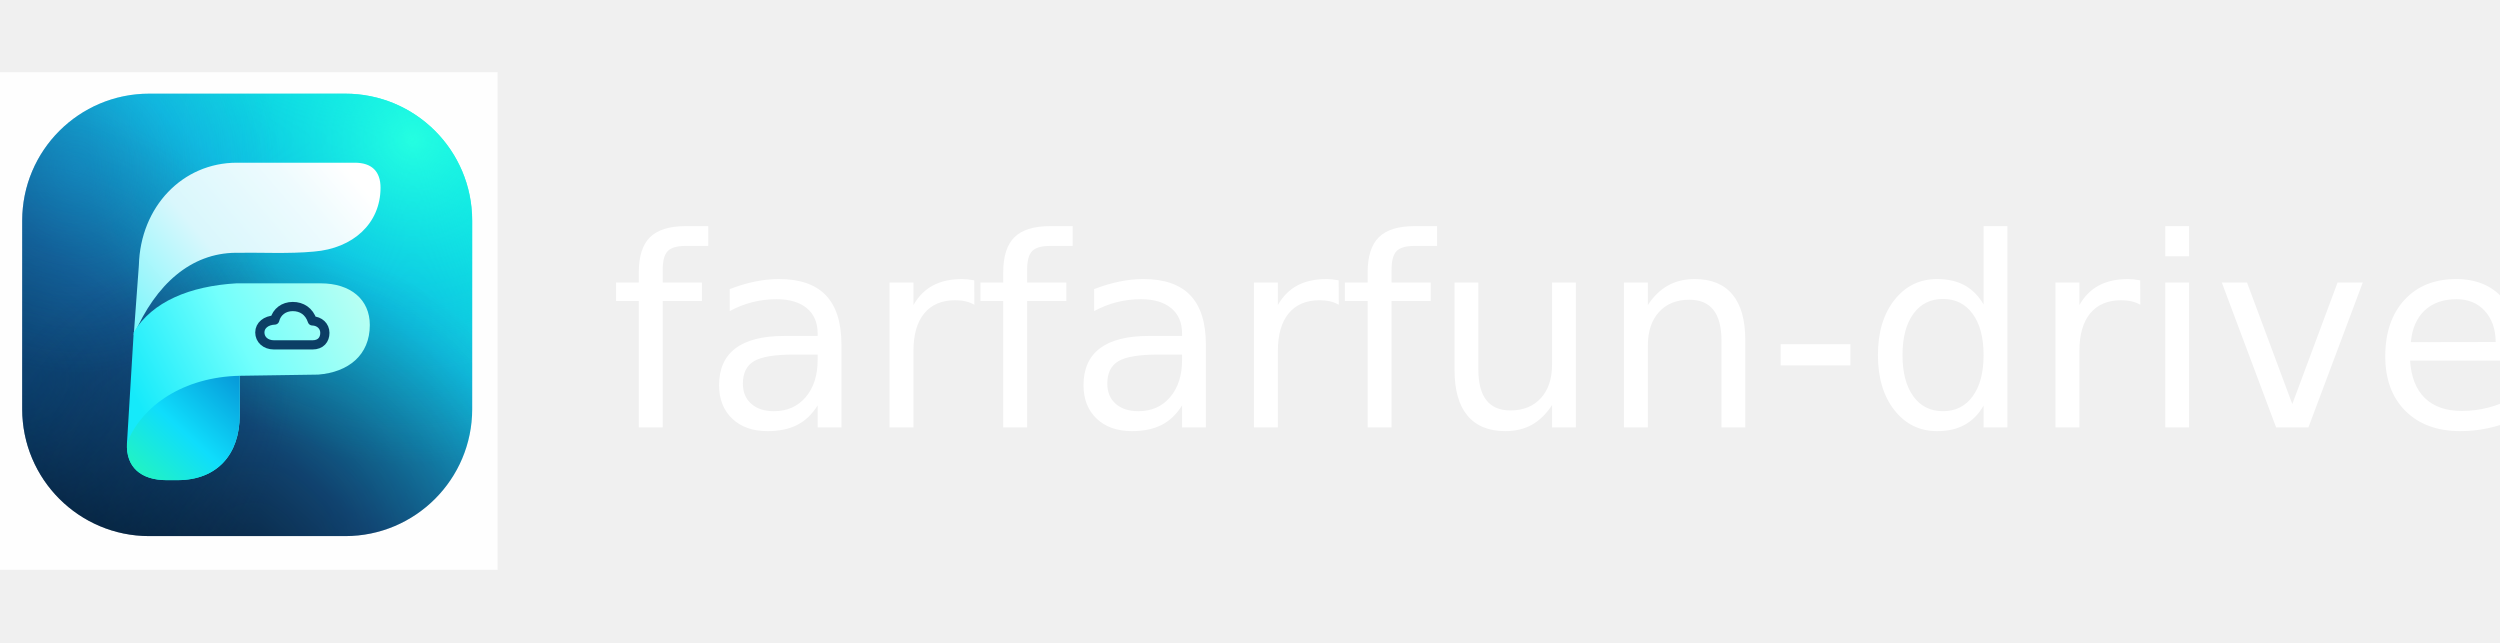
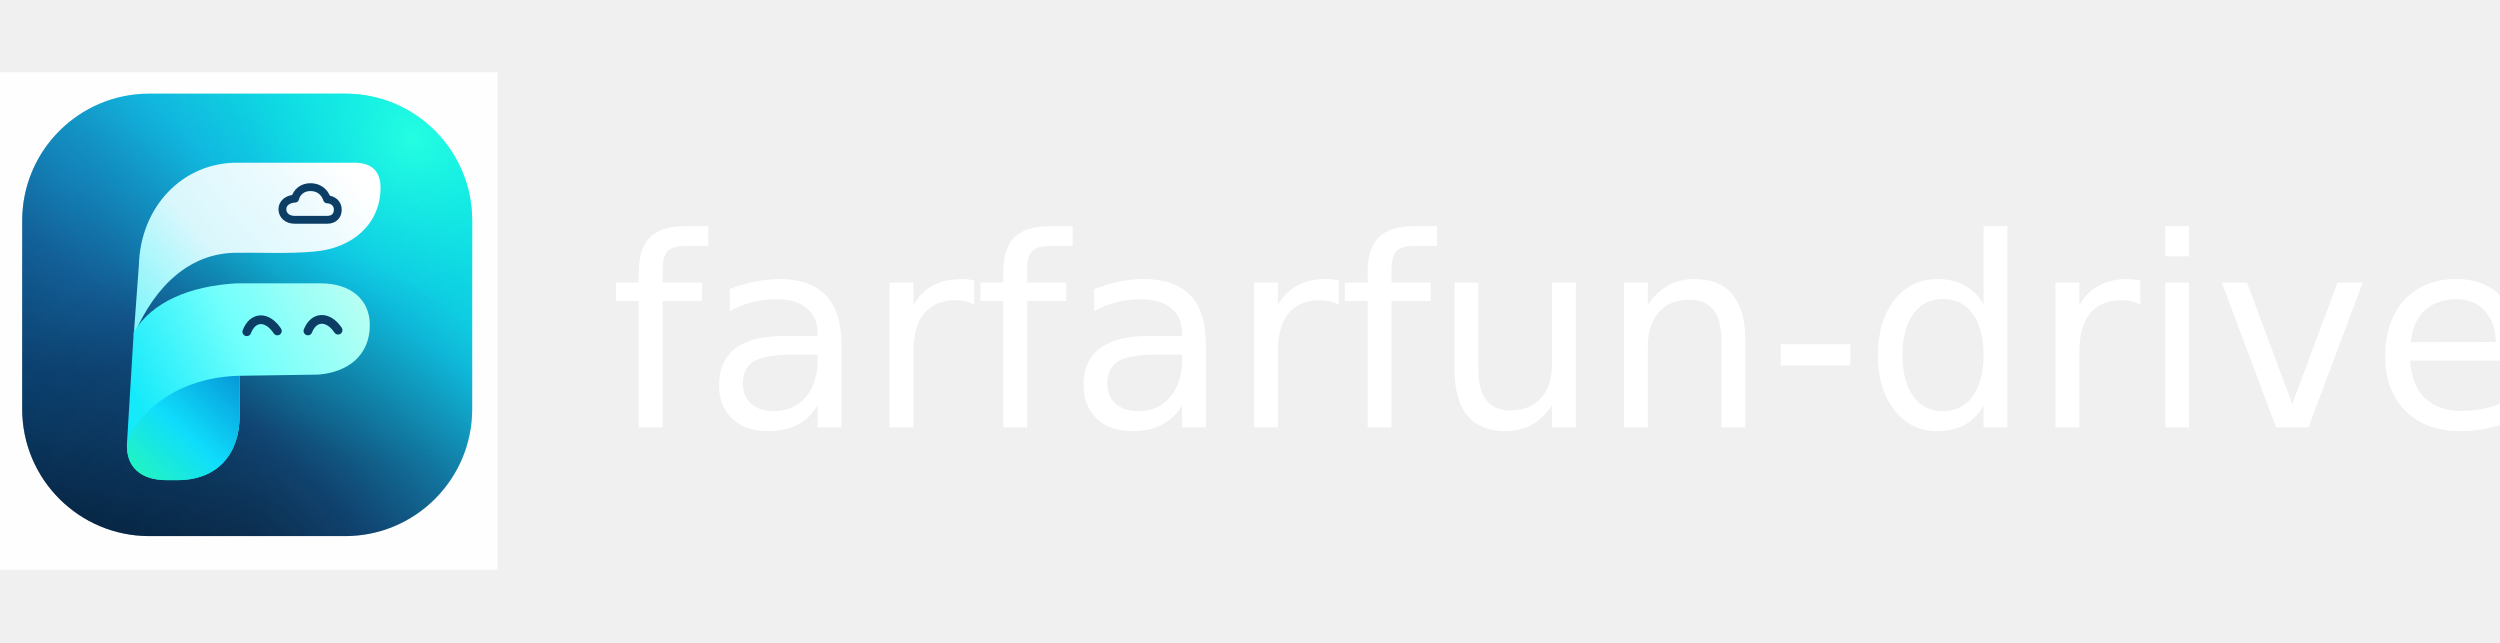
<svg xmlns="http://www.w3.org/2000/svg" viewBox="0 0 1246 320" width="1246" height="320" role="img" aria-label="farfarfun-drive">
  <defs>
    <linearGradient id="g" x1="0" y1="0" x2="1024" y2="1024" gradientUnits="userSpaceOnUse">
      <stop offset="0" stop-color="#0EA5E9" />
      <stop offset="1" stop-color="#1D4ED8" />
    </linearGradient>
  </defs>
  <g transform="translate(0,36.0) scale(0.2421875)">
    <svg viewBox="0 0 1254 1254" width="1024" height="1024" role="img" aria-label="farfarfun-drive logo">
      <defs>
        <linearGradient id="background" x1="130" y1="1100" x2="1010" y2="90" gradientUnits="userSpaceOnUse">
          <stop offset="0" stop-color="#051d34" />
          <stop offset=".36" stop-color="#155489" />
          <stop offset=".7" stop-color="#12b8dc" />
          <stop offset="1" stop-color="#10fadd" />
        </linearGradient>
        <radialGradient id="sky" cx="1040" cy="170" r="820" gradientUnits="userSpaceOnUse">
          <stop offset="0" stop-color="#26ffe1" stop-opacity=".92" />
          <stop offset=".5" stop-color="#08d3ee" stop-opacity=".32" />
          <stop offset="1" stop-color="#08d3ee" stop-opacity="0" />
        </radialGradient>
        <radialGradient id="left-shade" cx="60" cy="770" r="690" gradientUnits="userSpaceOnUse">
          <stop offset="0" stop-color="#0c4b83" stop-opacity=".55" />
          <stop offset="1" stop-color="#0c4b83" stop-opacity="0" />
        </radialGradient>
        <radialGradient id="left-blue" cx="190" cy="240" r="520" gradientUnits="userSpaceOnUse">
          <stop offset="0" stop-color="#139bdd" stop-opacity=".35" />
          <stop offset="1" stop-color="#139bdd" stop-opacity="0" />
        </radialGradient>
        <radialGradient id="bottom-shade" cx="640" cy="1200" r="780" gradientUnits="userSpaceOnUse">
          <stop offset="0" stop-color="#05162c" stop-opacity=".4" />
          <stop offset="1" stop-color="#05162c" stop-opacity="0" />
        </radialGradient>
        <linearGradient id="upper" x1="324" y1="647" x2="843" y2="205" gradientUnits="userSpaceOnUse">
          <stop offset="0" stop-color="#78f6fb" />
          <stop offset=".43" stop-color="#d9f7fc" />
          <stop offset=".8" stop-color="#eefbfe" />
          <stop offset="1" stop-color="#ffffff" />
        </linearGradient>
        <linearGradient id="face" x1="332" y1="805" x2="907" y2="507" gradientUnits="userSpaceOnUse">
          <stop offset="0" stop-color="#15eafa" />
          <stop offset=".47" stop-color="#72fffc" />
          <stop offset="1" stop-color="#bdfff2" />
        </linearGradient>
        <linearGradient id="foot" x1="337" y1="1020" x2="591" y2="744" gradientUnits="userSpaceOnUse">
          <stop offset="0" stop-color="#23f5be" />
          <stop offset=".45" stop-color="#0fddfc" />
          <stop offset="1" stop-color="#0696d7" />
        </linearGradient>
        <clipPath id="tile">
          <rect x="56" y="54" width="1134" height="1115" rx="320" />
        </clipPath>
      </defs>
      <rect width="1254" height="1254" fill="#fefefe" />
      <g clip-path="url(#tile)">
        <rect x="56" y="54" width="1134" height="1115" fill="url(#background)" />
        <rect x="56" y="54" width="1134" height="1115" fill="url(#sky)" />
        <rect x="56" y="54" width="1134" height="1115" fill="url(#left-shade)" />
        <rect x="56" y="54" width="1134" height="1115" fill="url(#left-blue)" />
        <rect x="56" y="54" width="1134" height="1115" fill="url(#bottom-shade)" />
      </g>
      <path id="upper-shape" fill="url(#upper)" d="M 350 486 C 354 339 460 228 597 228 H 894 C 937 228 959 250 959 291 C 959 381 890 444 791 452 C 727 458 659 454 594 455 C 482 456 393 533 337 663 Z" />
      <path id="face-shape" fill="url(#face)" d="M 337 655 C 384 578 478 539 596 532 H 808 C 884 532 932 573 932 637 C 932 713 878 756 802 762 L 604 765 V 865 C 604 962 548 1028 447 1028 H 420 C 355 1028 317 995 320 935 Z" />
      <path id="foot-shape" fill="url(#foot)" d="M 320 935 C 357 840 463 768 604 765 V 865 C 604 962 548 1028 447 1028 H 420 C 355 1028 317 995 320 935 Z" />
-       <g transform="translate(735,645) scale(0.27) translate(-512,-512)">
+       <path id="eyes" fill="none" stroke="#0c3e65" stroke-width="22" stroke-linecap="round" d="M 622 654 C 637 615 673 613 699 652 M 776 652 C 791 614 827 613 852 650" />
+       <g transform="translate(780,336) scale(0.23) translate(-512,-512)">
        <path d="M 348 668 H 706 C 784 668 822 619 822 556 C 822 492 772 446 705 444 C 675 354 606 310 522 310 C 438 310 373 360 354 436 C 273 439 215 486 215 552 C 215 617 267 668 348 668 Z" fill="none" stroke="#0c3e65" stroke-width="86" stroke-linecap="round" stroke-linejoin="round" />
      </g>
    </svg>
  </g>
  <text x="304" y="213.0" font-family="'Noto Sans SC','Source Sans 3','DejaVu Sans',sans-serif" font-size="132" font-weight="500" fill="#FFFFFF">farfarfun-drive</text>
</svg>
